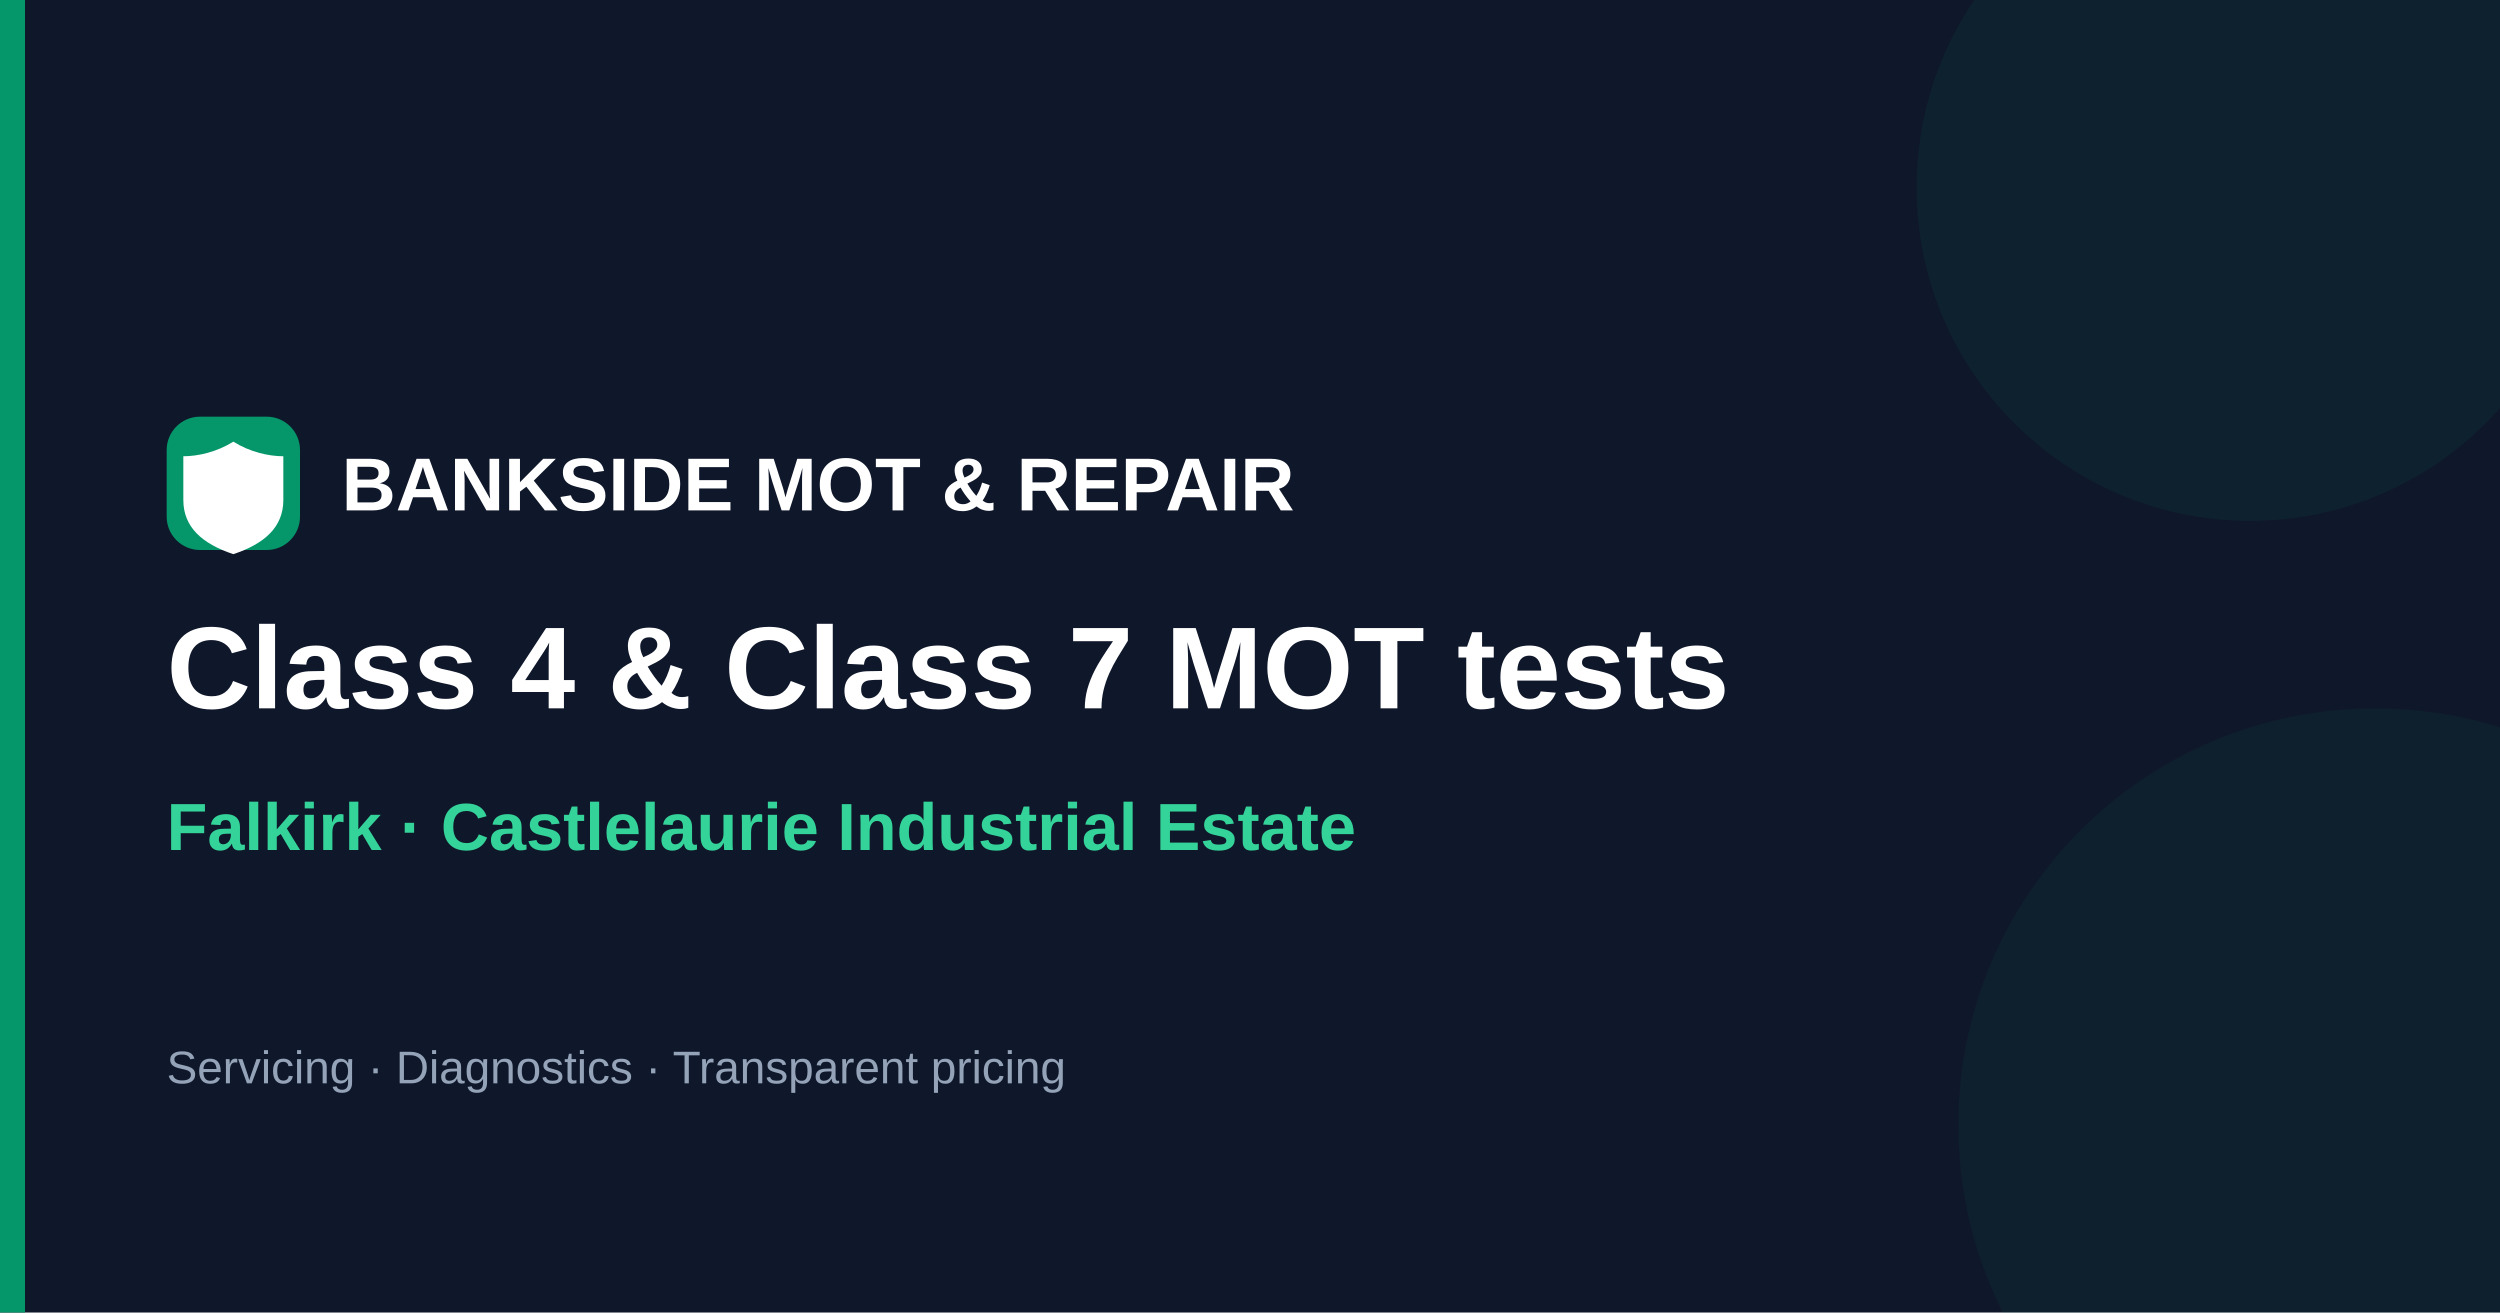
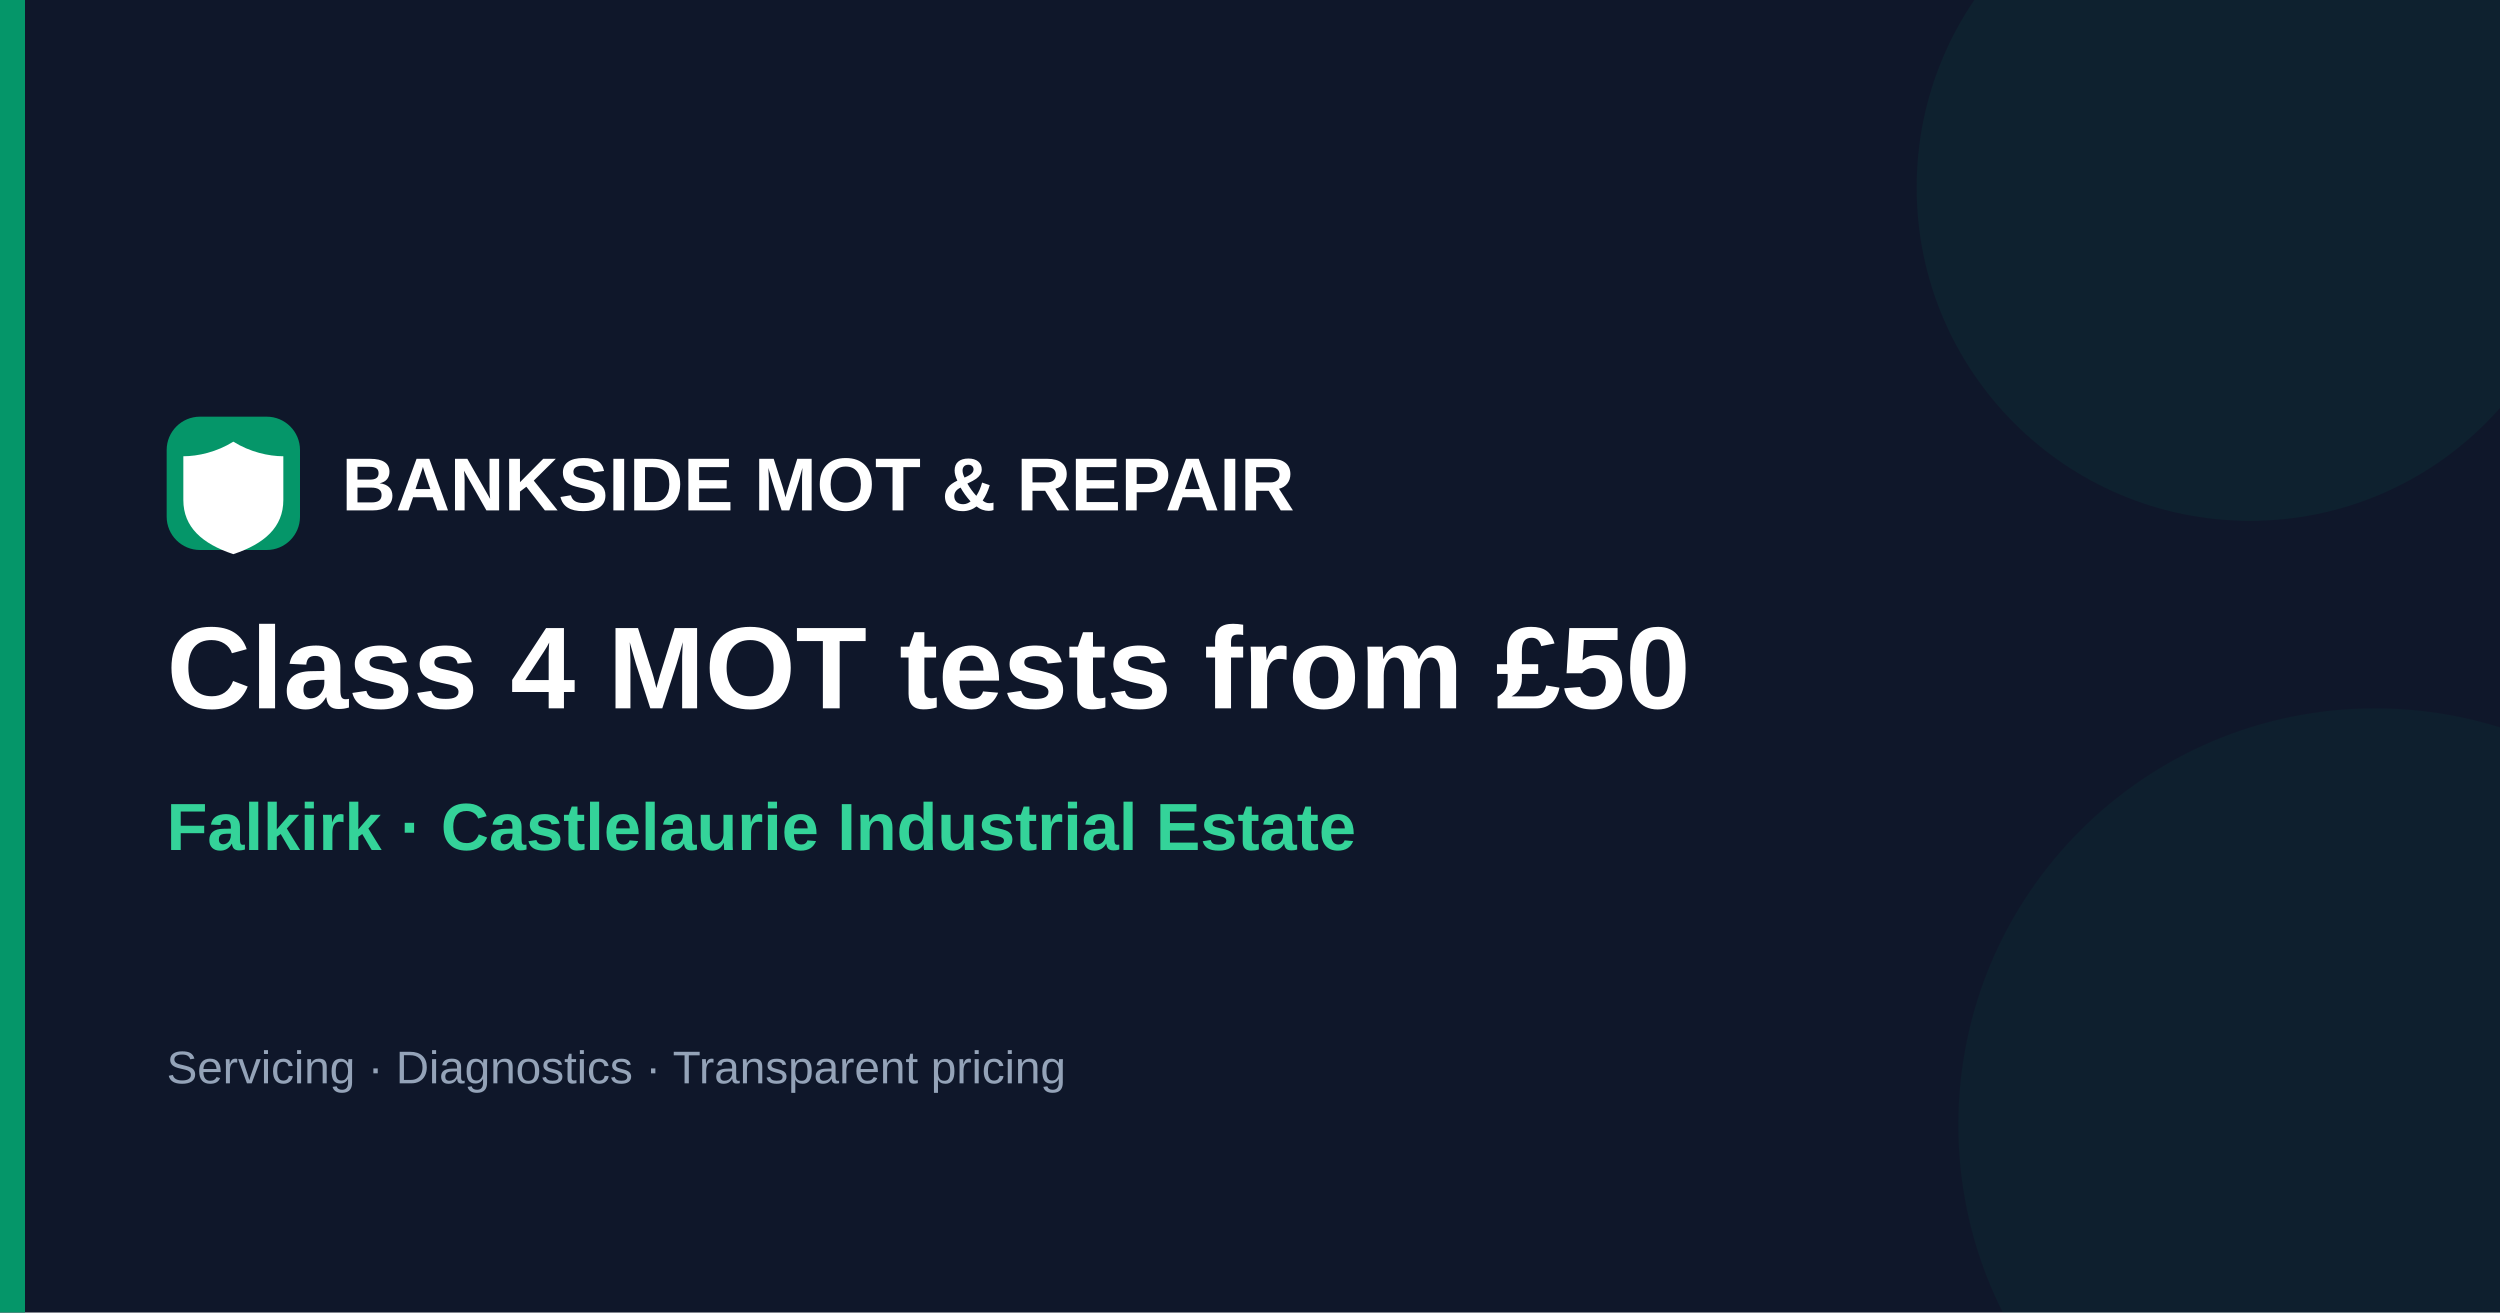
<svg xmlns="http://www.w3.org/2000/svg" width="1200" height="630" viewBox="0 0 1200 630">
  <rect width="1200" height="630" fill="#0f172a" />
  <rect x="0" y="0" width="12" height="630" fill="#059669" />
  <circle cx="1080" cy="90" r="160" fill="#059669" fill-opacity="0.08" />
  <circle cx="1140" cy="540" r="200" fill="#059669" fill-opacity="0.06" />
  <rect x="80" y="200" width="64" height="64" rx="16" fill="#059669" />
  <path d="M112 212c-8 5-17 7-24 7v21c0 13 9 21 24 26 15-5 24-13 24-26v-21c-7 0-16-2-24-7z" fill="#fff" />
  <text x="164" y="245" font-family="Arial, Helvetica, sans-serif" font-size="36" font-weight="700" fill="#ffffff">BANKSIDE MOT &amp; REPAIR</text>
-   <text x="80" y="340" font-family="Arial, Helvetica, sans-serif" font-size="56" font-weight="800" fill="#ffffff">Class 4 &amp; Class 7 MOT tests</text>
+   <text x="80" y="340" font-family="Arial, Helvetica, sans-serif" font-size="56" font-weight="800" fill="#ffffff">Class 4 MOT tests from £50</text>
  <text x="80" y="408" font-family="Arial, Helvetica, sans-serif" font-size="32" font-weight="600" fill="#34d399">Falkirk · Castlelaurie Industrial Estate</text>
  <text x="80" y="520" font-family="Arial, Helvetica, sans-serif" font-size="22" font-weight="500" fill="#94a3b8">Servicing · Diagnostics · Transparent pricing</text>
</svg>
